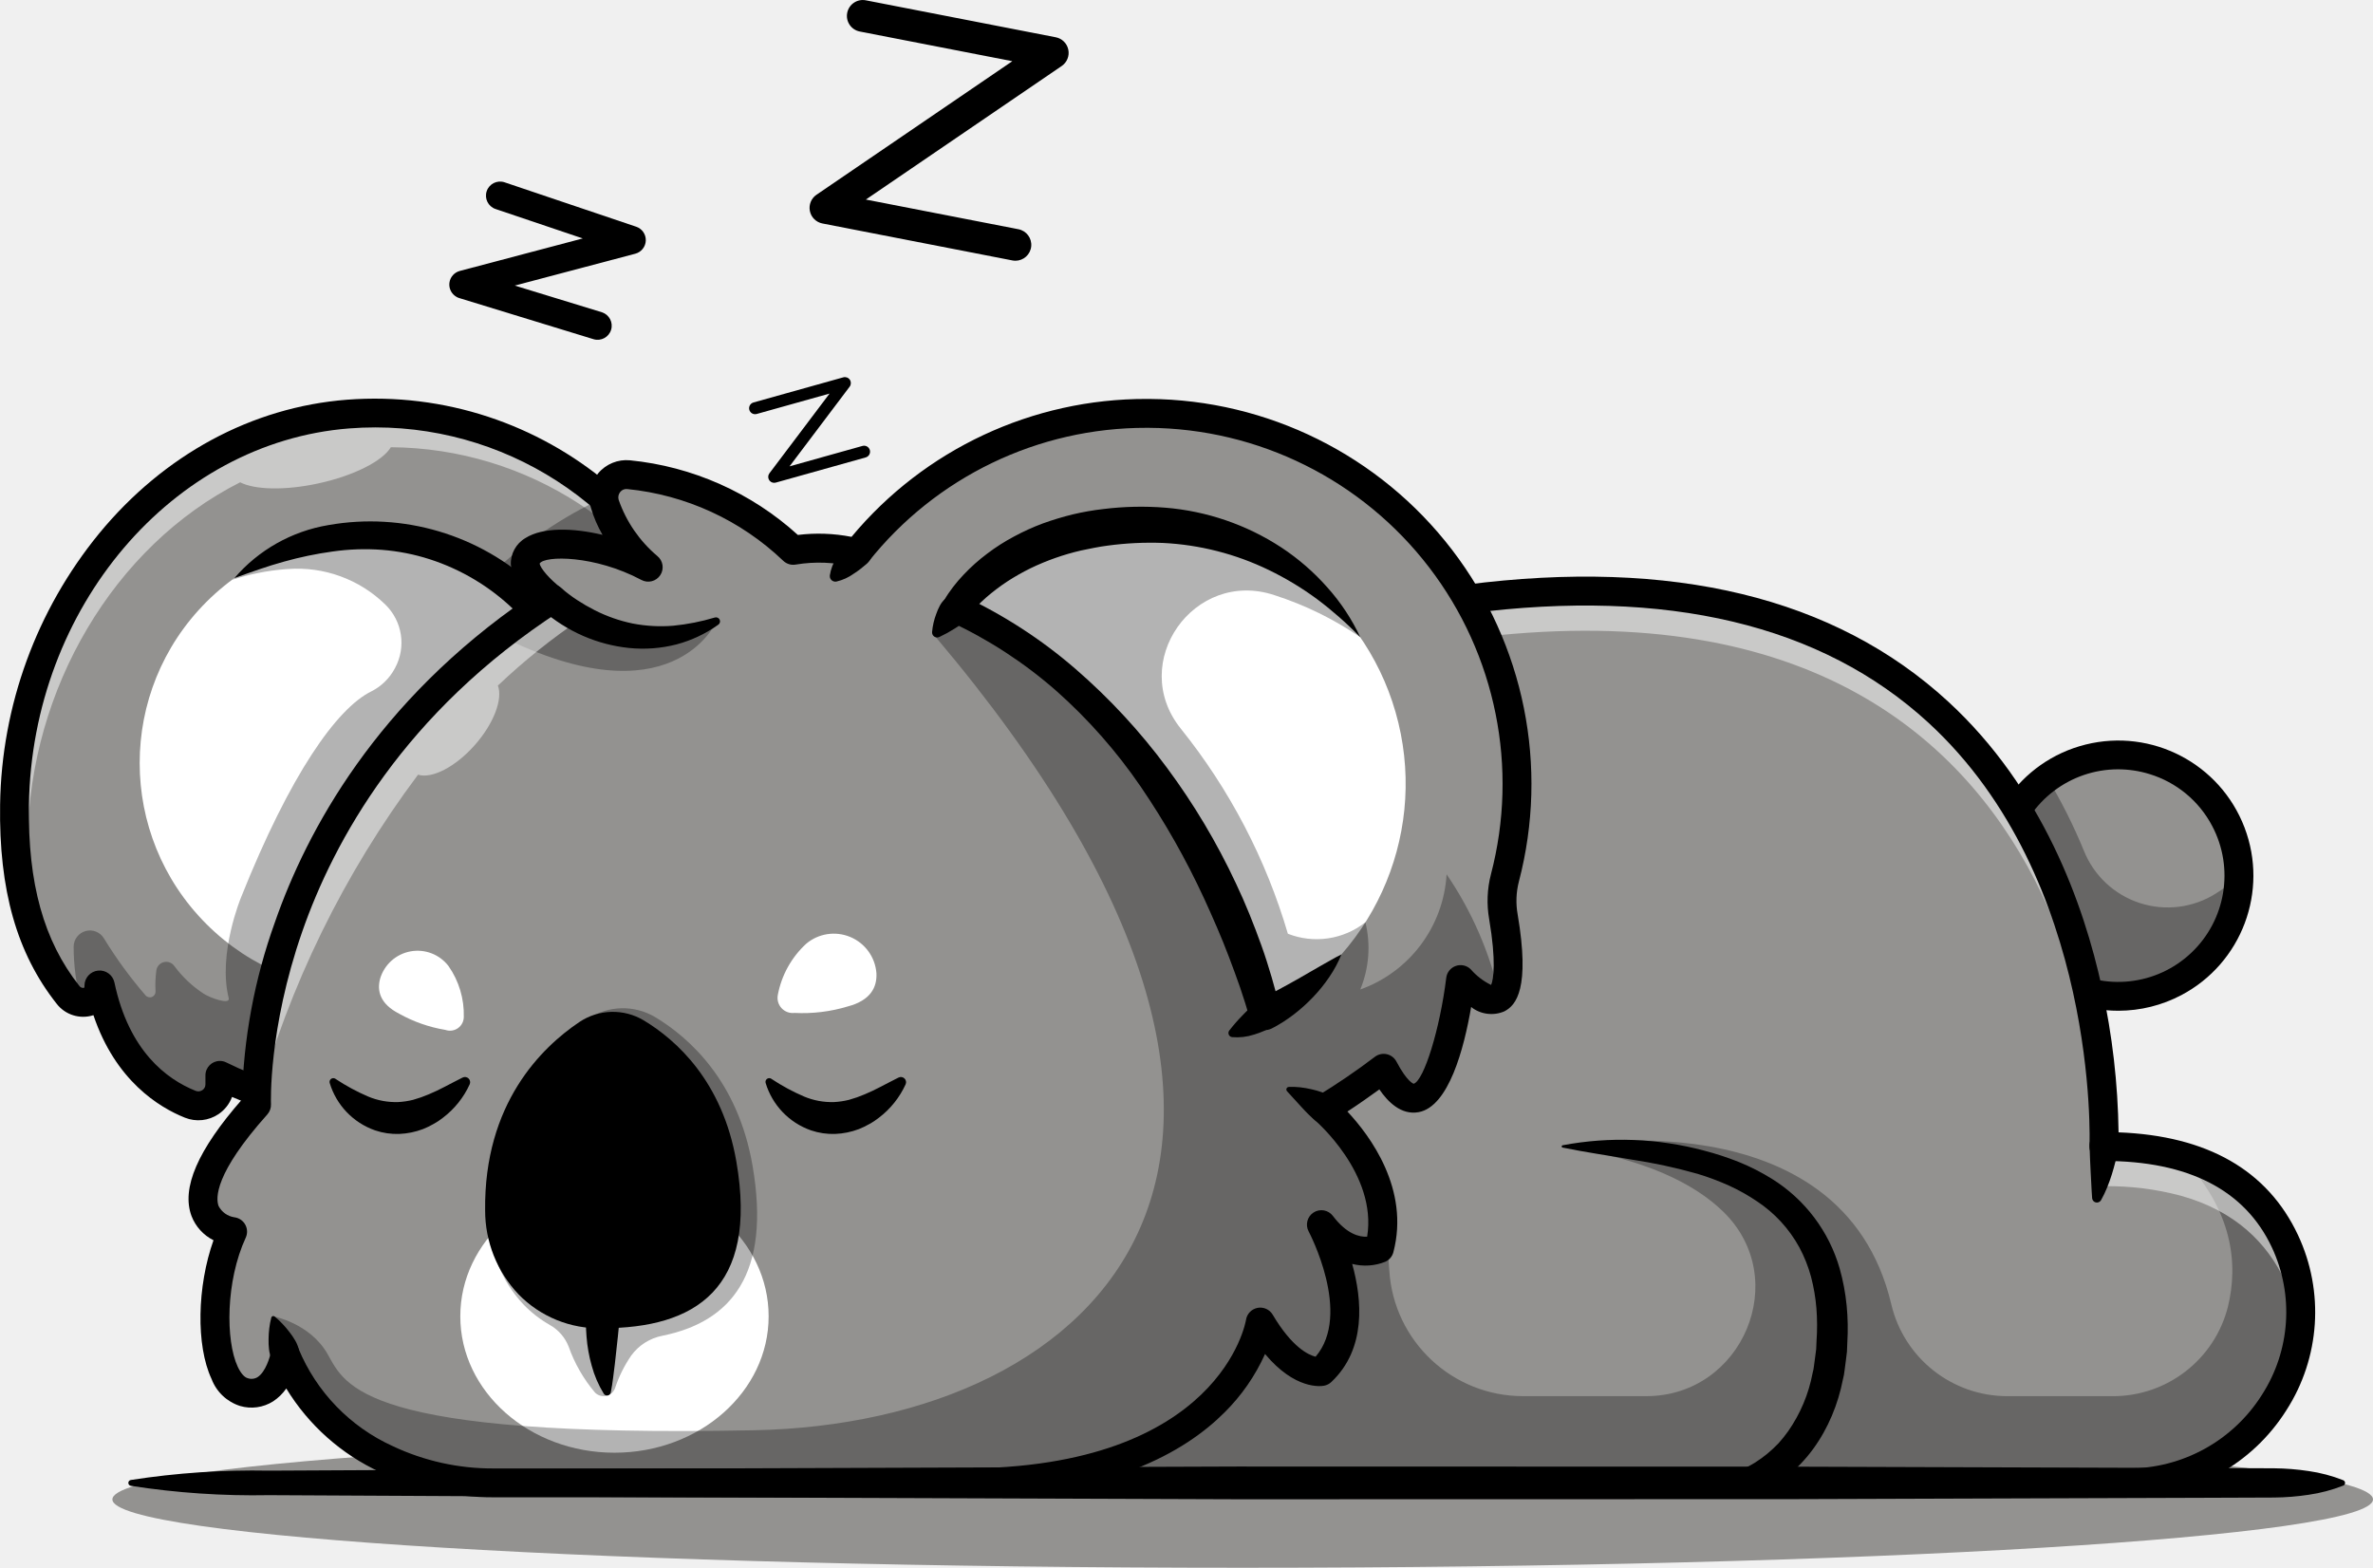
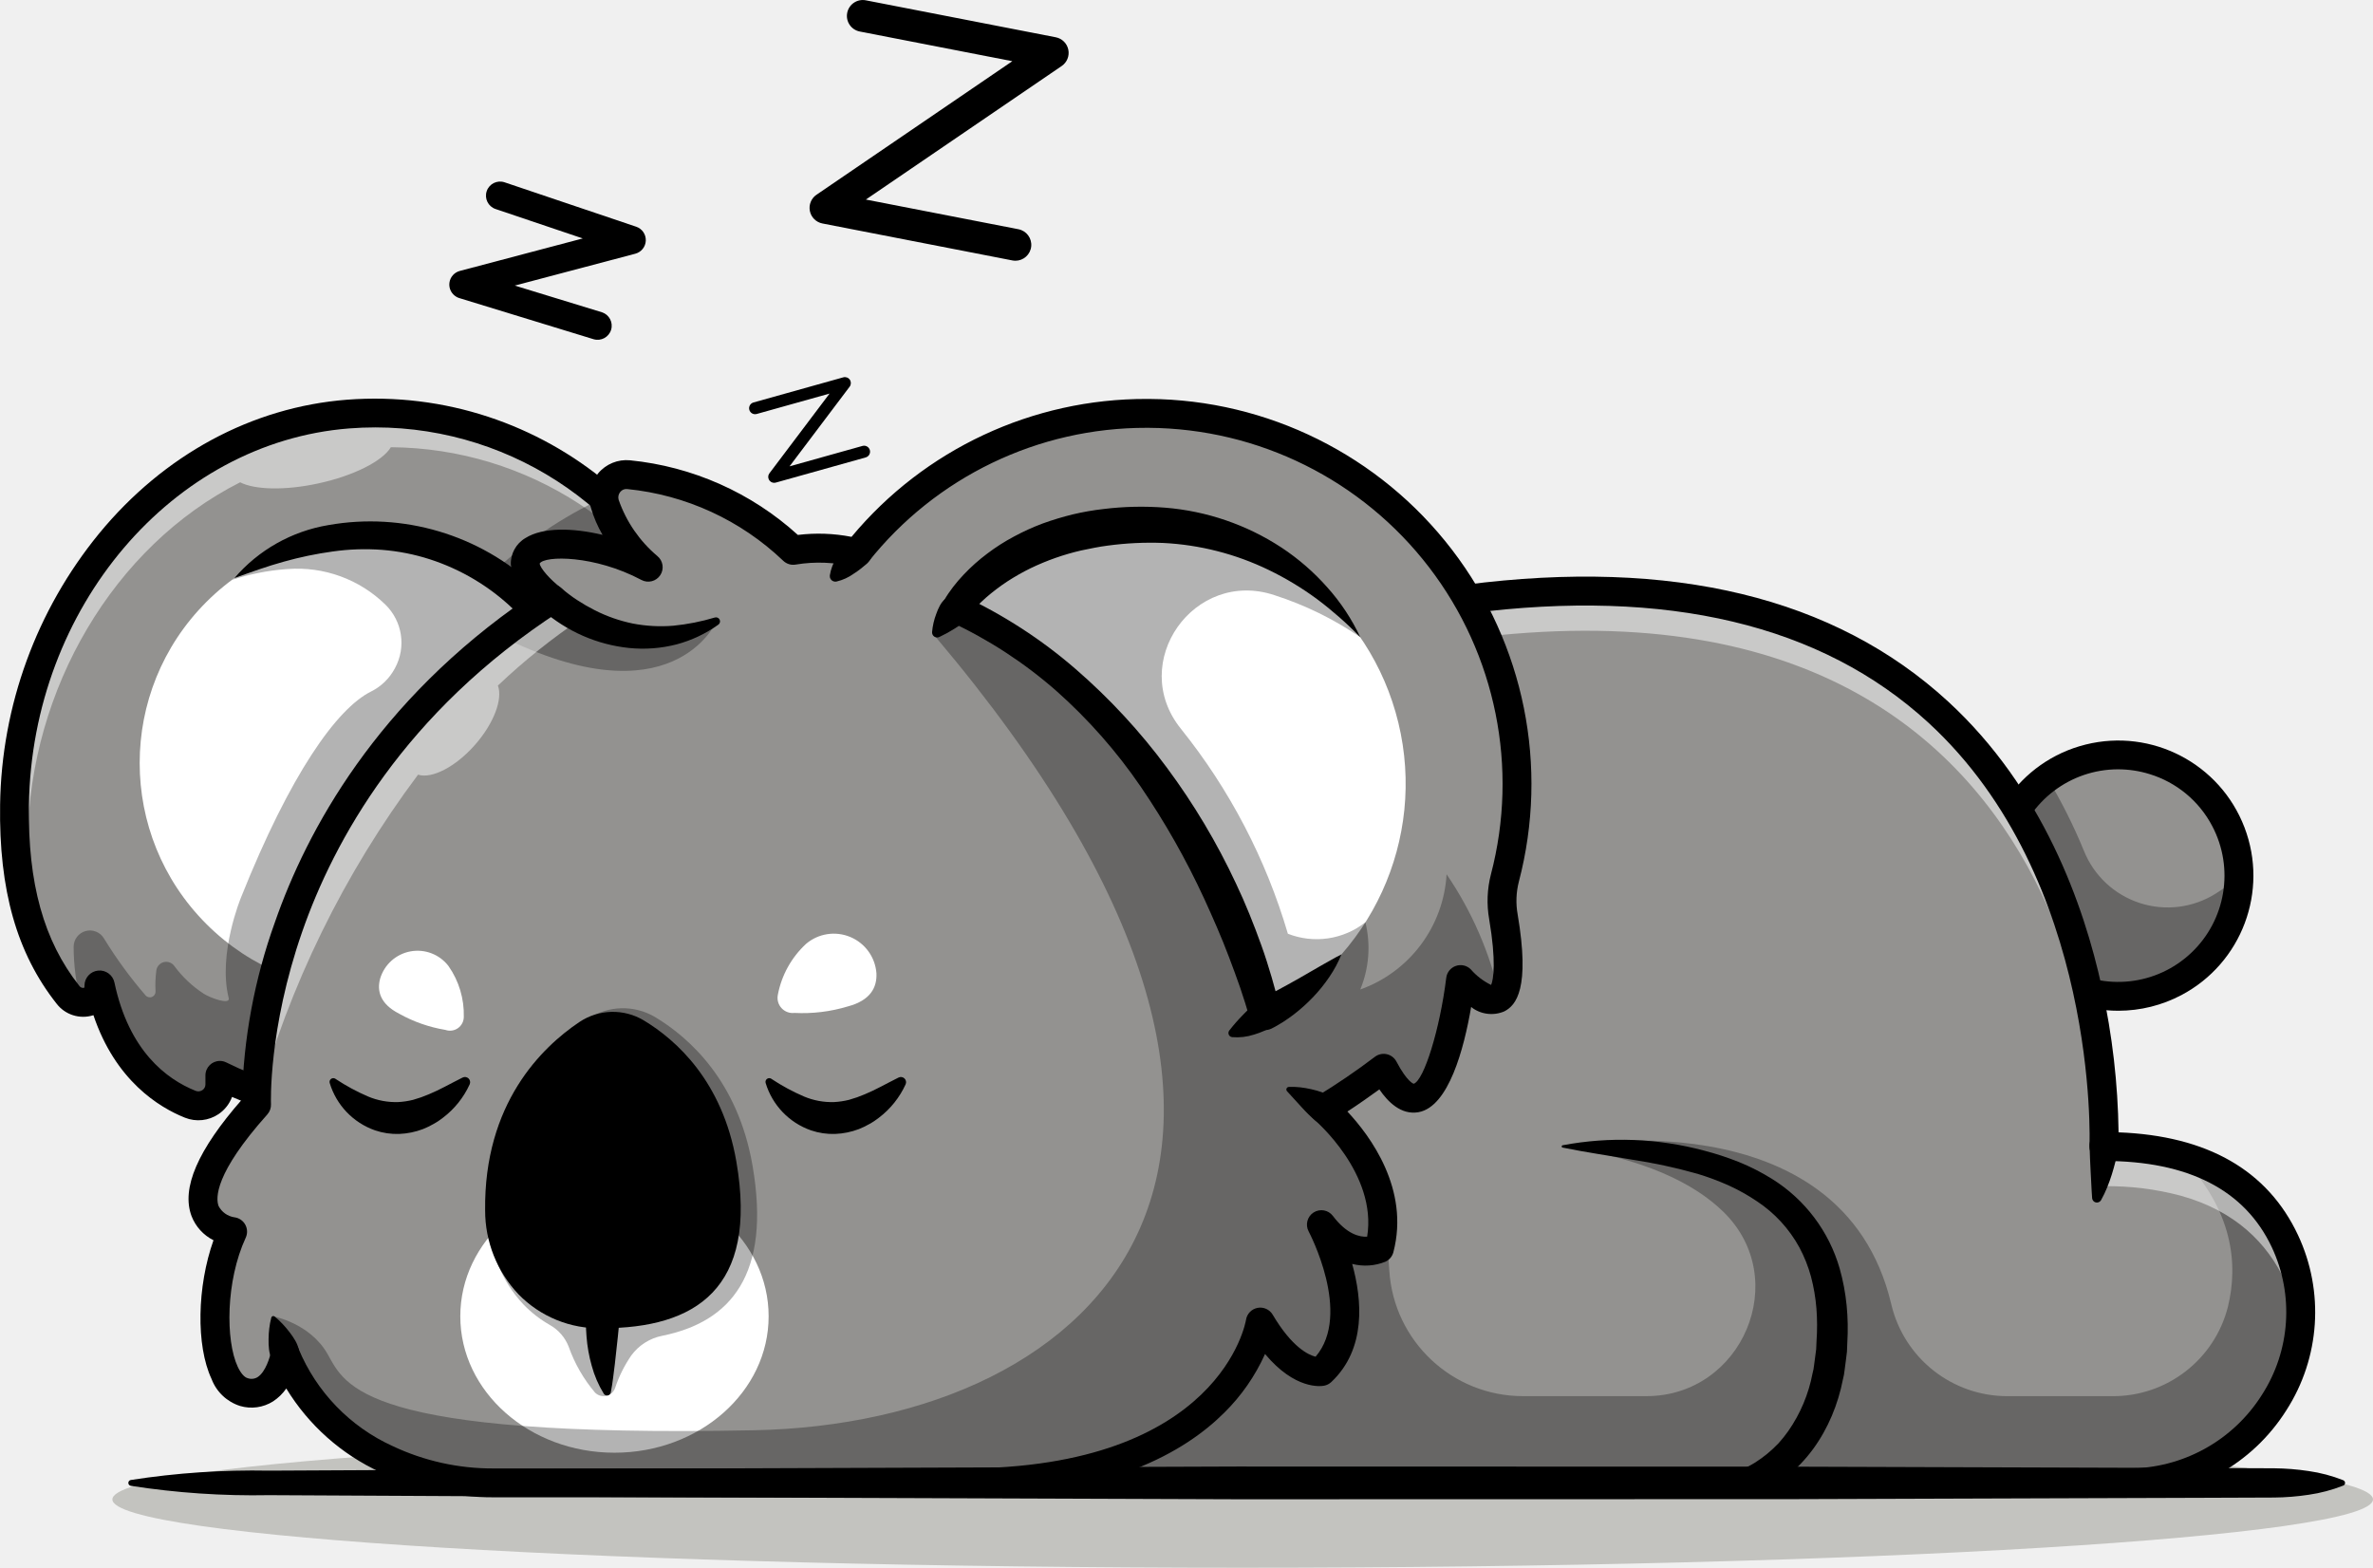
<svg xmlns="http://www.w3.org/2000/svg" width="300" height="198.208" viewBox="0 0 300 198.208">
  <g transform="translate(0 64.844)">
    <g transform="translate(14.209 116.083)">
-       <ellipse cx="142.896" cy="8.64" rx="142.896" ry="8.64" fill="#939290" />
+       <ellipse cx="142.896" cy="8.64" rx="142.896" ry="8.64" fill="#c3c3bf" />
    </g>
    <g transform="translate(0 -14.46)">
      <g transform="translate(250.708 43.228)">
        <path d="M3079.978,1885.01a15.261,15.261,0,1,1-22.45-5.216,14.6,14.6,0,0,1,1.824-1.136A15.26,15.26,0,0,1,3079.978,1885.01Z" transform="translate(-3049.406 -1875.056)" fill="#939290" />
        <g transform="translate(1.819 4.74)" opacity="0.3">
          <path d="M3081.759,1919.362a15.262,15.262,0,1,1-24.224-12.481,67.352,67.352,0,0,1,4.626,9.22,11.411,11.411,0,0,0,16.666,5.4,28.564,28.564,0,0,0,2.934-2.133Z" transform="translate(-3051.232 -1906.88)" />
        </g>
        <path d="M3049.613,1892.257a17.081,17.081,0,1,1,7.961-1.981,17.1,17.1,0,0,1-7.961,1.981Zm-.045-30.525a13.44,13.44,0,1,0,11.891,7.158h0a13.348,13.348,0,0,0-7.921-6.557,13.486,13.486,0,0,0-3.971-.6Z" transform="translate(-3032.501 -1858.081)" />
      </g>
      <g transform="translate(114.034 22.516)">
        <path d="M1797.328,1776.388H1645.265a149.161,149.161,0,0,1,1.054-43.943c5.142-28.665,21.251-61.836,67.452-67.8,84.05-10.854,80.481,69.213,80.481,69.213a35.877,35.877,0,0,1,9.741,1.209c6.847,1.916,10.886,5.949,13.144,10.771C1823.806,1760.073,1813.045,1776.388,1797.328,1776.388Z" transform="translate(-1642.302 -1661.809)" fill="#939290" />
        <g transform="translate(1.829 67.296)" opacity="0.3">
          <path d="M1797.328,2385H1645.265a149.162,149.162,0,0,1,1.054-43.944l49.322-3.339s7.088,1.644,8.267,20.442a16.941,16.941,0,0,0,16.908,15.877H1736.4c12.149,0,18.44-14.814,9.745-23.3-3.747-3.656-10.054-6.732-20.322-8.266,0,0,35.261-6.744,41.55,19.969a15.075,15.075,0,0,0,14.682,11.6h13.26a14.977,14.977,0,0,0,14.607-11.285c1.32-5.406.683-12.193-5.927-19.072,6.847,1.917,10.886,5.949,13.144,10.771,6.67,14.234-4.092,30.549-19.809,30.549Z" transform="translate(-1644.131 -2337.72)" />
        </g>
        <g transform="translate(1.829 1.827)" opacity="0.5">
          <path d="M1646.323,1737.474c5.142-28.665,21.251-61.836,67.451-67.8,84.05-10.854,80.481,69.213,80.481,69.213a35.875,35.875,0,0,1,9.74,1.209c6.847,1.916,10.886,5.949,13.144,10.771a21.1,21.1,0,0,1,1.849,6.411,20.833,20.833,0,0,0-1.849-11.43c-2.258-4.822-6.3-8.855-13.144-10.771a35.87,35.87,0,0,0-9.74-1.209s3.567-80.066-80.481-69.213c-46.2,5.963-62.31,39.135-67.451,67.8a148.108,148.108,0,0,0-2.168,28.131A144.984,144.984,0,0,1,1646.323,1737.474Z" transform="translate(-1644.135 -1663.645)" fill="#fff" />
        </g>
        <path d="M1780.329,1761.242H1628.266a1.824,1.824,0,0,1-1.8-1.547,145.889,145.889,0,0,1-.76-29.772c1.11-15.544,5.213-37.768,18.449-55.37,12.115-16.111,29.741-25.763,52.387-28.687,26.158-3.378,46.683,1.589,61.007,14.759,11.958,11,17.176,25.735,19.445,36.164a91.073,91.073,0,0,1,2.11,18.311c11.218.426,18.847,4.793,22.69,13a22.943,22.943,0,0,1-1.482,22.145,23.579,23.579,0,0,1-19.981,11Zm-150.458-3.65h150.458a19.945,19.945,0,0,0,16.9-9.309,19.308,19.308,0,0,0,1.257-18.637c-3.4-7.252-10.542-10.93-21.234-10.93a1.825,1.825,0,0,1-1.823-1.9c.015-.335,1.207-33.693-20.375-53.517-13.493-12.393-33.024-17.038-58.05-13.808-21.629,2.792-38.426,11.959-49.927,27.247-21.923,29.139-18.222,72.2-17.209,80.86Z" transform="translate(-1625.304 -1644.839)" />
        <path d="M3174.669,2368.386c-.086.6-.21,1.153-.349,1.721s-.3,1.125-.471,1.681-.373,1.109-.594,1.655a14.543,14.543,0,0,1-.769,1.606.606.606,0,0,1-1.131-.25v-.019c-.047-.57-.069-1.128-.1-1.686l-.088-1.666c-.027-.554-.06-1.106-.079-1.655s-.048-1.108-.055-1.625a1.831,1.831,0,0,1,3.662-.06,1.8,1.8,0,0,1-.016.282l0,.016Z" transform="translate(-3020.898 -2296.217)" />
        <path d="M2506.8,2419.591c.156-.06.5-.212.754-.339.275-.156.558-.29.826-.47a14.714,14.714,0,0,0,1.567-1.13,17.3,17.3,0,0,0,1.424-1.327,17.562,17.562,0,0,0,1.222-1.529,18.9,18.9,0,0,0,3.075-7.309l.117-.5c.034-.167.048-.339.073-.508l.136-1.019c.042-.34.1-.678.133-1.02l.044-1.038a27.585,27.585,0,0,0-.014-4.135,23.107,23.107,0,0,0-.683-4,17.688,17.688,0,0,0-1.466-3.69,16.43,16.43,0,0,0-5.342-5.823,24.418,24.418,0,0,0-3.586-2.014,33.255,33.255,0,0,0-3.937-1.472,68.34,68.34,0,0,0-8.388-1.812c-2.854-.5-5.748-.908-8.684-1.511a.15.15,0,0,1-.118-.175.152.152,0,0,1,.118-.118,40.362,40.362,0,0,1,17.9.681,36.467,36.467,0,0,1,4.387,1.438,27.5,27.5,0,0,1,4.189,2.136,19.788,19.788,0,0,1,8.552,11.332,26.8,26.8,0,0,1,.88,4.678,29.6,29.6,0,0,1,.085,4.681l-.048,1.167c-.038.389-.1.779-.144,1.168l-.153,1.168c-.028.194-.045.39-.083.584l-.131.581c-1.2,6.173-4.992,12.368-11.629,14.8a1.821,1.821,0,0,1-1.272-3.413l.2-.077Z" transform="translate(-2400.556 -2306.759)" />
      </g>
      <path d="M559.664,1473.175a44.349,44.349,0,0,1-30.311,44.794,43.459,43.459,0,0,1-8.408,1.872,44.035,44.035,0,0,1-25.011-4.274l0,1.137a2.727,2.727,0,0,1-3.753,2.514c-3.774-1.515-9.327-5.349-11.362-15.01a.09.09,0,0,0-.178.019.985.985,0,0,1,0,.119,1.934,1.934,0,0,1-1.894,1.989,2.089,2.089,0,0,1-.367-.014,2.5,2.5,0,0,1-1.669-.959c-4.465-5.658-6.907-13.114-6.745-24.011.369-24.4,17.843-47.49,42.16-49.394a44.178,44.178,0,0,1,47.531,41.22Z" transform="translate(-468.142 -1429.993)" fill="#939290" />
      <circle cx="28.792" cy="28.792" r="28.792" transform="translate(5.732 46.08) rotate(-45)" fill="#fff" />
      <g transform="translate(1.822 1.827)" opacity="0.5">
        <path d="M557.577,1462.208a44.189,44.189,0,0,0-45.426-30.253c-24.32,1.9-41.794,25-42.161,49.393-.116,7.786,1.1,13.807,3.433,18.678a46.637,46.637,0,0,1-1.758-14.353c.284-18.888,10.825-36.993,26.857-45.089,1.832.946,5.653,1.059,9.877.142,4.536-.984,8.154-2.854,9.174-4.578a44.206,44.206,0,0,1,40,26.062Z" transform="translate(-469.983 -1431.818)" fill="#fff" />
      </g>
      <g transform="translate(9.312 12.549)" opacity="0.3">
        <path d="M614.073,1542.221a53.067,53.067,0,0,0-14.032,9.5l0,0a28.694,28.694,0,0,0-32.906.874,28.837,28.837,0,0,1,6.718-1.344l.3-.022a15.942,15.942,0,0,1,12.351,4.495,6.722,6.722,0,0,1,1.229,8.013c-.011.018-.02.038-.03.056a6.877,6.877,0,0,1-2.988,2.913c-4.348,2.146-10.24,10.464-16.45,26.024,0,0-2.967,7.134-1.564,12.742.232.926-2.4-.042-3.192-.574a14.3,14.3,0,0,1-3.669-3.462,1.26,1.26,0,0,0-2.289.551,14.052,14.052,0,0,0-.1,2.636.718.718,0,0,1-1.262.506,54.505,54.505,0,0,1-5.259-7.2,2.062,2.062,0,0,0-3.833,1.062,27.115,27.115,0,0,0,.933,7.017,2.013,2.013,0,0,0,.367.014,1.935,1.935,0,0,0,1.894-1.989c0-.043,0-.082,0-.119a.087.087,0,0,1,.107-.085.079.079,0,0,1,.069.064,23.213,23.213,0,0,0,4.058,9.378,17.132,17.132,0,0,0,7.3,5.634,2.752,2.752,0,0,0,1.307.182c.012,0,.023,0,.035,0a2.485,2.485,0,0,0,.256-.046l.065-.012a2.7,2.7,0,0,0,2.088-2.636l0-.569v-.567a44.248,44.248,0,0,0,25.01,4.274q2.061-.25,4.056-.689a43.19,43.19,0,0,0,4.351-1.186,44.175,44.175,0,0,0,15.076-75.426Z" transform="translate(-547.099 -1542.22)" />
      </g>
      <path d="M498.623,1505.011a45.772,45.772,0,0,1-18.07-3.7,4.521,4.521,0,0,1-1.7,2.168,4.567,4.567,0,0,1-4.263.453c-3.271-1.311-8.778-4.678-11.56-12.959l-.037.013a4.233,4.233,0,0,1-4.624-1.47c-5.03-6.372-7.3-14.369-7.138-25.171a55.394,55.394,0,0,1,12.511-34.261c8.2-9.973,19.331-15.983,31.331-16.922a46,46,0,0,1,9.174,91.515,46.676,46.676,0,0,1-5.618.34Zm-19.61-8.253a1.817,1.817,0,0,1,.813.191,42.351,42.351,0,1,0,15.526-80.156c-22.326,1.748-40.105,22.656-40.476,47.6-.149,9.917,1.871,17.179,6.352,22.854a.592.592,0,0,0,.6.272c.028-.01.067-.022.071-.2v-.1a1.914,1.914,0,0,1,3.787-.371c1.825,8.649,6.585,12.219,10.257,13.69a.915.915,0,0,0,.861-.087.857.857,0,0,0,.385-.729v-1.14a1.826,1.826,0,0,1,1.826-1.823Z" transform="translate(-451.218 -1413.011)" />
      <path d="M756.33,1580.108a20.007,20.007,0,0,1,11.877-6.7,30.445,30.445,0,0,1,26.115,7.752,31.687,31.687,0,0,1,4.573,5.405,30.4,30.4,0,0,1,4.9,20.3,28.363,28.363,0,0,1-1.606,6.907,30.449,30.449,0,0,1-7.682,11.767,31.216,31.216,0,0,1-5.645,4.227,29.9,29.9,0,0,1-13.352,3.971l-.243-3.1a27.987,27.987,0,0,0,6.1-1.359,26.224,26.224,0,0,0,5.611-2.659,27.568,27.568,0,0,0,4.861-3.832,29.005,29.005,0,0,0,3.86-4.82,27.05,27.05,0,0,0,2.549-23.675,26.746,26.746,0,0,0-6.657-10.256,27.472,27.472,0,0,0-10.539-6.3,26.464,26.464,0,0,0-6.081-1.2,28.938,28.938,0,0,0-6.222.211,46.03,46.03,0,0,0-6.165,1.283c-2.059.565-4.1,1.3-6.257,2.08Z" transform="translate(-726.696 -1557.405)" />
      <g transform="translate(23.833 0.052)">
        <path d="M879.85,1495.967c.556,3.29,1.191,8.75-.447,10.151-.876.758-2.414.338-4.968-2.217,0,0-2.952,24.088-9.726,11.223a87.425,87.425,0,0,1-7.546,5.137s9.548,7.979,7.008,17.66c0,0-3.7,1.752-7.322-3.021.26.5,6.5,12.437-.009,18.564,0,0-3.618.685-7.723-6.26,0,0-3.029,20.338-37.638,20.338H752.183a31.209,31.209,0,0,1-13.531-3,25.32,25.32,0,0,1-12.811-13.276s-1.027,5.913-5.233,4.79-4.936-12.66-1.414-20.288c0,0-10.169-1.268,3.029-16.031,0,0-1.469-34.166,30.8-59.281q3.059-2.388,6.542-4.653a.012.012,0,0,1-.009,0c-.2-.151-3.3-2.551-3.367-4.4-.142-3.668,8.787-3.226,15.529.36a18.046,18.046,0,0,1-5.479-8.016,2.873,2.873,0,0,1,3.006-3.672,35.057,35.057,0,0,1,20.817,9.572,19.671,19.671,0,0,1,8.075.319,46.832,46.832,0,0,1,81.9,41.1,11.7,11.7,0,0,0-.191,4.9Z" transform="translate(-713.623 -1430.499)" fill="#939290" />
        <ellipse cx="19.49" cy="17.248" rx="19.49" ry="17.248" transform="translate(34.359 98.732)" fill="#fff" />
        <path d="M955.253,2140.294a10.715,10.715,0,0,0-1.931-6.443,4.933,4.933,0,0,0-8.643,1.578c-.422,1.553-.024,3.2,2.4,4.446a18.047,18.047,0,0,0,5.849,2.048A1.746,1.746,0,0,0,955.253,2140.294Z" transform="translate(-920.452 -2062.15)" fill="#fff" />
        <path d="M1463.222,2117.451A11.746,11.746,0,0,1,1466.8,2111a5.409,5.409,0,0,1,8.887,3.719c.087,1.763-.725,3.436-3.618,4.2a19.789,19.789,0,0,1-6.746.821,1.915,1.915,0,0,1-2.1-2.289Z" transform="translate(-1388.719 -2042.114)" fill="#fff" />
        <g transform="translate(37.953 77.033)" opacity="0.3">
          <path d="M1120.707,2226.553c-1.842-10.664-7.977-16.138-12.268-18.732a7.989,7.989,0,0,0-8.577.213c-4.993,3.352-12.673,10.823-12.5,25.006a16.158,16.158,0,0,0,4.407,11.107,14.752,14.752,0,0,0,3.292,2.559,5.4,5.4,0,0,1,2.407,2.762,18.546,18.546,0,0,0,3.325,5.795,1.535,1.535,0,0,0,2.547-.585,16.407,16.407,0,0,1,2.035-4.093,6.383,6.383,0,0,1,3.932-2.5c8.643-1.75,13.787-7.745,11.4-21.538Z" transform="translate(-1087.36 -2206.676)" />
        </g>
        <g transform="translate(39.404 25.302)" opacity="0.3">
          <path d="M1129.659,1676.847c-.119.274-5.694,12.706-27.359,1.866q3.06-2.388,6.542-4.653S1118.222,1682.2,1129.659,1676.847Z" transform="translate(-1102.3 -1674.06)" />
        </g>
        <g transform="translate(8.599 25.301)" opacity="0.5">
          <path d="M826.289,1676.463a39.467,39.467,0,0,1-3.814-2.413s-34.314,17.3-37.345,63.936a124.38,124.38,0,0,1,20.417-41.73c1.74.548,4.745-.973,7.215-3.789,2.393-2.726,3.512-5.788,2.882-7.48A80.819,80.819,0,0,1,826.289,1676.463Z" transform="translate(-785.13 -1674.05)" fill="#fff" />
        </g>
        <path d="M794.454,1552.417H735.16a33.247,33.247,0,0,1-14.323-3.181,27.241,27.241,0,0,1-11.877-10.577,6.112,6.112,0,0,1-1.671,1.63,5.106,5.106,0,0,1-4.175.579,5.691,5.691,0,0,1-3.6-3.409c-1.991-4.245-1.826-11.726.243-17.542a5.729,5.729,0,0,1-2.774-3.051c-1.318-3.519.769-8.35,6.381-14.757a70.671,70.671,0,0,1,4.158-22.4c4.027-11.576,12.844-27.924,32.045-41.065a6.941,6.941,0,0,1-2.217-4.121,3.73,3.73,0,0,1,1.86-3.394c2.183-1.368,5.959-1.294,9.732-.394a15.426,15.426,0,0,1-1.475-3.439,4.737,4.737,0,0,1,.914-4.332,4.657,4.657,0,0,1,4.022-1.656,36.994,36.994,0,0,1,21.231,9.437,21.677,21.677,0,0,1,6.784.242,48.386,48.386,0,0,1,37.315-17.436h.276a48.681,48.681,0,0,1,46.776,61.026,9.747,9.747,0,0,0-.155,4.136c1.595,9.393-.194,11.5-1.679,12.265a4.144,4.144,0,0,1-4.2-.548c-.9,5.257-2.837,12.6-6.643,13.294-2.215.4-3.9-1.325-4.959-2.88-1.11.806-2.624,1.88-4.04,2.8,2.861,3.056,7.905,9.813,5.81,17.79a1.827,1.827,0,0,1-.984,1.186,6.709,6.709,0,0,1-4.223.288c1.265,4.545,1.8,10.759-2.64,14.935a1.814,1.814,0,0,1-.911.464c-.42.081-3.683.519-7.464-4.009a24.545,24.545,0,0,1-5.15,7.417c-4.882,4.881-14.585,10.7-33.087,10.7Zm-85.636-19.924a1.822,1.822,0,0,1,1.685,1.125,23.352,23.352,0,0,0,11.916,12.329,29.567,29.567,0,0,0,12.742,2.821h59.294c32.656,0,35.805-18.591,35.833-18.778a1.825,1.825,0,0,1,3.376-.661c2.438,4.122,4.517,5.088,5.423,5.312,4.636-5.4-.819-15.728-.876-15.835a1.825,1.825,0,0,1,3.063-1.965c1.758,2.328,3.389,2.682,4.331,2.626,1.3-7.972-6.554-14.688-6.638-14.757a1.827,1.827,0,0,1,.3-3,86.334,86.334,0,0,0,7.324-4.991,1.826,1.826,0,0,1,2.715.606c1.367,2.6,2.175,2.807,2.182,2.808,1.3-.411,3.321-6.925,4.117-13.4a1.825,1.825,0,0,1,3.1-1.067,8.11,8.11,0,0,0,2.572,1.974c.3-.669.659-2.988-.246-8.315a13.394,13.394,0,0,1,.223-5.673,45.031,45.031,0,0,0-43.266-56.449h-.255a44.773,44.773,0,0,0-35.187,16.95,1.824,1.824,0,0,1-1.916.62,17.937,17.937,0,0,0-7.224-.288,1.829,1.829,0,0,1-1.619-.47,33.324,33.324,0,0,0-19.731-9.071.986.986,0,0,0-.87.36,1.082,1.082,0,0,0-.208,1,16.3,16.3,0,0,0,4.882,7.1,1.825,1.825,0,0,1-2,3.034c-5.926-3.157-12.241-3.093-12.866-2.081.052.585,1.341,2.05,2.654,3.049a1.826,1.826,0,0,1-.109,2.985c-19.716,12.789-28.594,29.1-32.569,40.525-4.3,12.349-3.949,21.709-3.945,21.8a1.827,1.827,0,0,1-.462,1.295c-6.678,7.469-6.534,10.588-6.161,11.582a2.7,2.7,0,0,0,2,1.423,1.824,1.824,0,0,1,1.431,2.575c-2.532,5.488-2.564,13.008-1.008,16.326.375.8.828,1.322,1.24,1.433a1.449,1.449,0,0,0,1.262-.125c1.031-.654,1.586-2.592,1.7-3.221a1.827,1.827,0,0,1,1.6-1.493,1.886,1.886,0,0,1,.2-.011Z" transform="translate(-696.6 -1413.55)" />
        <g transform="translate(10.116 17.562)">
          <path d="M1536,1597.537a10.81,10.81,0,0,1-1.725,1.355,6.024,6.024,0,0,1-2.161.991l-.029.006a.705.705,0,0,1-.829-.551.736.736,0,0,1-.01-.221,5.867,5.867,0,0,1,.852-2.245,11.519,11.519,0,0,1,1.289-1.882,1.827,1.827,0,1,1,2.754,2.4q-.038.044-.079.084l-.062.062Z" transform="translate(-1460.288 -1594.364)" />
          <path d="M1668.841,1672.43a2.885,2.885,0,0,1-.669.743,8.155,8.155,0,0,1-.859.6,16.825,16.825,0,0,1-1.917,1.056l-.045.02a.643.643,0,0,1-.855-.31.654.654,0,0,1-.059-.321,8.529,8.529,0,0,1,.529-2.292,6.938,6.938,0,0,1,.441-1.016,2.993,2.993,0,0,1,.657-.851,1.849,1.849,0,0,1,2.8,2.321l-.028.049Z" transform="translate(-1580.55 -1662.313)" />
          <path d="M2129.3,2313.315a10.216,10.216,0,0,1-.915-.811c-.3-.3-.6-.607-.891-.933-.593-.641-1.189-1.285-1.818-1.99l-.006-.007a.323.323,0,0,1,.224-.537,8.876,8.876,0,0,1,1.45.048,12.445,12.445,0,0,1,1.405.242,11.4,11.4,0,0,1,1.352.386,6.621,6.621,0,0,1,1.271.6,1.826,1.826,0,0,1-1.953,3.087c-.039-.024-.076-.05-.112-.077l-.008-.006Z" transform="translate(-1996.914 -2239.615)" />
          <path d="M2055.88,2198.722a6.755,6.755,0,0,1-1.182.648,10.6,10.6,0,0,1-1.261.462,7,7,0,0,1-2.777.323.524.524,0,0,1-.357-.838l.021-.026a22.211,22.211,0,0,1,1.67-1.908c.283-.292.564-.58.855-.851a10.342,10.342,0,0,1,.875-.755l.015-.011a1.825,1.825,0,0,1,2.175,2.931l-.036.026Z" transform="translate(-1928.844 -2137.03)" />
          <path d="M1153.865,1655.7c.09.08.273.235.425.353l.49.382c.334.253.679.5,1.035.727a22.87,22.87,0,0,0,2.206,1.274,19.141,19.141,0,0,0,4.794,1.677,18.792,18.792,0,0,0,5.125.279,27.585,27.585,0,0,0,5.261-1.039l.006,0a.509.509,0,0,1,.441.9,16.265,16.265,0,0,1-5.291,2.5,17.131,17.131,0,0,1-5.992.454,19.5,19.5,0,0,1-5.855-1.544,19.727,19.727,0,0,1-2.676-1.427c-.428-.271-.846-.559-1.258-.865-.2-.153-.411-.307-.61-.477s-.38-.322-.63-.559a1.824,1.824,0,0,1,2.453-2.7l.073.064Z" transform="translate(-1116.775 -1649.281)" />
          <path d="M801.129,2612.746a4.425,4.425,0,0,1-.313-1.212,8.919,8.919,0,0,1-.055-1.295,12.277,12.277,0,0,1,.086-1.333,9.533,9.533,0,0,1,.261-1.379.255.255,0,0,1,.406-.132l.007,0a10.187,10.187,0,0,1,1.031.967,12.851,12.851,0,0,1,.857,1.013,8.767,8.767,0,0,1,.715,1.052,4.193,4.193,0,0,1,.457,1.134l.01.05a1.834,1.834,0,0,1-3.464,1.132Z" transform="translate(-800.756 -2508.952)" />
          <path d="M880.943,2296.456a25.949,25.949,0,0,0,4.088,2.21,9.041,9.041,0,0,0,3.805.705,9.95,9.95,0,0,0,1.895-.285,15.589,15.589,0,0,0,1.975-.695c1.358-.555,2.724-1.347,4.268-2.114l.014-.007a.657.657,0,0,1,.891.86,11.078,11.078,0,0,1-3.385,4.226l-.577.418c-.2.139-.413.249-.62.373a10.036,10.036,0,0,1-1.327.641,9.5,9.5,0,0,1-2.989.612,8.568,8.568,0,0,1-3.059-.45,9.137,9.137,0,0,1-5.742-6,.476.476,0,0,1,.711-.531l.051.032Z" transform="translate(-872.45 -2228.036)" />
          <path d="M1448.373,2296.456a25.952,25.952,0,0,0,4.088,2.21,9.038,9.038,0,0,0,3.805.705,9.947,9.947,0,0,0,1.895-.285,15.585,15.585,0,0,0,1.975-.695c1.357-.555,2.724-1.347,4.268-2.114l.014-.007a.657.657,0,0,1,.891.86,11.078,11.078,0,0,1-3.385,4.226l-.577.418c-.194.139-.412.249-.62.373a9.976,9.976,0,0,1-1.327.641,9.5,9.5,0,0,1-2.99.612,8.567,8.567,0,0,1-3.058-.45,9.138,9.138,0,0,1-5.742-6,.476.476,0,0,1,.711-.531l.051.032Z" transform="translate(-1384.768 -2228.036)" />
          <path d="M1094.57,2212.682c-4.756,3.193-12.071,10.309-11.906,23.818a15.392,15.392,0,0,0,4.2,10.579,14.213,14.213,0,0,0,10.6,4.31c11.732,0,19.748-4.937,16.962-21.067-1.754-10.156-7.6-15.372-11.685-17.841a7.607,7.607,0,0,0-8.169.2Z" transform="translate(-1055.282 -2151.46)" />
          <path d="M1218.33,2546.266c.031,1.078-.054,2.258-.135,3.382s-.2,2.272-.315,3.411l-.378,3.45c-.159,1.169-.262,2.342-.512,3.595l0,.02a.488.488,0,0,1-.892.162,13.4,13.4,0,0,1-1.519-3.52,18.8,18.8,0,0,1-.663-3.731,21.037,21.037,0,0,1,.021-3.768,18.173,18.173,0,0,1,.285-1.867,12.528,12.528,0,0,1,.538-1.874,1.849,1.849,0,0,1,3.572.614l0,.123Z" transform="translate(-1173.717 -2452.08)" />
        </g>
        <g transform="translate(95.164 13.621)">
          <path d="M1695.5,1587.863s6.311-10.593,24.112-10.593a32.746,32.746,0,0,1,14.945,61.88S1726.018,1601.9,1695.5,1587.863Z" transform="translate(-1693.645 -1574.989)" fill="#fff" />
          <path d="M1729.377,1570.293a46.023,46.023,0,0,0-5.5-4.841,38.747,38.747,0,0,0-6.089-3.667,34.527,34.527,0,0,0-13.367-3.41,40.707,40.707,0,0,0-6.931.332c-1.148.144-2.272.385-3.394.618a30.548,30.548,0,0,0-6.422,2.259,28.441,28.441,0,0,0-2.94,1.672,25.43,25.43,0,0,0-2.681,2.038c-.423.366-.818.759-1.206,1.151-.2.2-.379.4-.557.6l-.465.55-.8-2.583h0a61.713,61.713,0,0,1,14.345,9.287,77.217,77.217,0,0,1,11.574,12.51,84.8,84.8,0,0,1,8.708,14.6c1.217,2.56,2.269,5.194,3.225,7.861.486,1.332.9,2.688,1.306,4.05.4,1.377.765,2.709,1.092,4.183l-2.768-1.384c.134-.059.378-.163.576-.26s.421-.205.63-.314c.425-.212.855-.431,1.279-.666.861-.451,1.712-.94,2.585-1.427l2.631-1.517c.456-.247.891-.523,1.364-.771.238-.121.46-.261.694-.391s.474-.257.728-.375a15.119,15.119,0,0,1-1.538,2.864,19.634,19.634,0,0,1-2.033,2.521,21.381,21.381,0,0,1-2.42,2.18c-.433.333-.885.647-1.347.952-.235.148-.472.292-.719.435l-.375.213c-.133.074-.243.133-.427.22a1.97,1.97,0,0,1-2.735-1.262l-.033-.122c-.327-1.219-.749-2.547-1.181-3.812s-.919-2.545-1.392-3.813c-.956-2.535-2.048-5.017-3.177-7.479a97.669,97.669,0,0,0-7.993-14.1,65.932,65.932,0,0,0-10.669-12.11,56.2,56.2,0,0,0-13.45-8.766h0a1.723,1.723,0,0,1-.98-2.231,1.689,1.689,0,0,1,.1-.207l.082-.145c.128-.23.2-.355.3-.519s.192-.3.291-.445c.2-.287.4-.567.605-.837a19.518,19.518,0,0,1,1.321-1.542,23.427,23.427,0,0,1,3-2.674,24.871,24.871,0,0,1,3.374-2.154,28.828,28.828,0,0,1,3.63-1.65,37.094,37.094,0,0,1,3.795-1.148,32.743,32.743,0,0,1,3.877-.679,38.7,38.7,0,0,1,7.817-.171,31.426,31.426,0,0,1,14.693,5.038,29.152,29.152,0,0,1,5.808,5.048,25.754,25.754,0,0,1,4.163,6.3Z" transform="translate(-1676.404 -1553.789)" />
        </g>
        <g transform="translate(10.676 15.832)" opacity="0.3">
          <path d="M961.625,1636.34c-.876.758-2.414.338-4.968-2.218,0,0-2.952,24.088-9.726,11.223a87.452,87.452,0,0,1-7.546,5.137s9.548,7.979,7.008,17.66c0,0-3.7,1.752-7.322-3.021.26.5,6.5,12.437-.009,18.564,0,0-3.618.685-7.723-6.26,0,0-3.029,20.338-37.638,20.338H834.4a31.211,31.211,0,0,1-13.531-3,25.319,25.319,0,0,1-12.811-13.276l-1.542-4.785s4.667.826,6.916,4.785,4.2,10.606,53.866,9.626c43.788-.863,78.894-34.143,23.025-100.267,0,0,7.769-16.164,28.888-14.11,0,0,14.042-.223,24.768,14.11a41.921,41.921,0,0,0-10.839-5.311c-10.179-3.392-18.569,8.512-11.849,16.875a75.229,75.229,0,0,1,13.536,25.928,9.951,9.951,0,0,0,9.8-1.451,13.7,13.7,0,0,1-.648,8.5,16.5,16.5,0,0,0,10.913-14.567,44.832,44.832,0,0,1,6.729,15.516Z" transform="translate(-806.52 -1576.554)" />
        </g>
      </g>
    </g>
    <path d="M898.281,2805.65a19.372,19.372,0,0,1-4.371,1.161,31.237,31.237,0,0,1-4.371.35l-8.741.033-17.482.057-34.963.115-69.926.015-69.926-.252-34.963-.179-17.482-.089a101.318,101.318,0,0,1-17.482-1.181.374.374,0,0,1,0-.737,101.324,101.324,0,0,1,17.482-1.181l17.482-.089,34.963-.179,69.926-.252,69.926.016,34.963.115,17.482.057,8.741.033a31.238,31.238,0,0,1,4.371.35,19.346,19.346,0,0,1,4.371,1.161.368.368,0,0,1,0,.68Z" transform="translate(-602.039 -2682.674)" />
    <g transform="translate(56.806 -64.844)">
      <path d="M772.654,1054.849a2.04,2.04,0,0,1-.386-.037l-24.014-4.672a2.009,2.009,0,0,1-.749-3.631l24.759-16.885-19.287-3.752a2.009,2.009,0,0,1,.767-3.945l24.014,4.673a2.009,2.009,0,0,1,.749,3.631l-24.759,16.885,19.287,3.752a2.01,2.01,0,0,1-.383,3.983Z" transform="translate(-701.089 -1021.887)" />
      <path d="M914.5,1178.712a1.782,1.782,0,0,1,.42-3.275l15.545-4.11-11.025-3.719a1.782,1.782,0,1,1,1.14-3.377l16.644,5.615a1.783,1.783,0,0,1-.115,3.412l-15.239,4.029,11.021,3.376a1.783,1.783,0,0,1-1.045,3.409l-16.995-5.206a1.865,1.865,0,0,1-.354-.151Z" transform="translate(-913.597 -1141.182)" />
      <path d="M1071.807,1332.611a.753.753,0,0,1-.6-1.208l7.6-10.075-9.22,2.581a.755.755,0,0,1-.407-1.454l11.37-3.183a.754.754,0,0,1,.8,1.18l-7.6,10.075,9.22-2.581a.754.754,0,0,1,.407,1.453l-11.37,3.184a.753.753,0,0,1-.2.027Z" transform="translate(-1030.739 -1271.568)" />
    </g>
  </g>
</svg>
